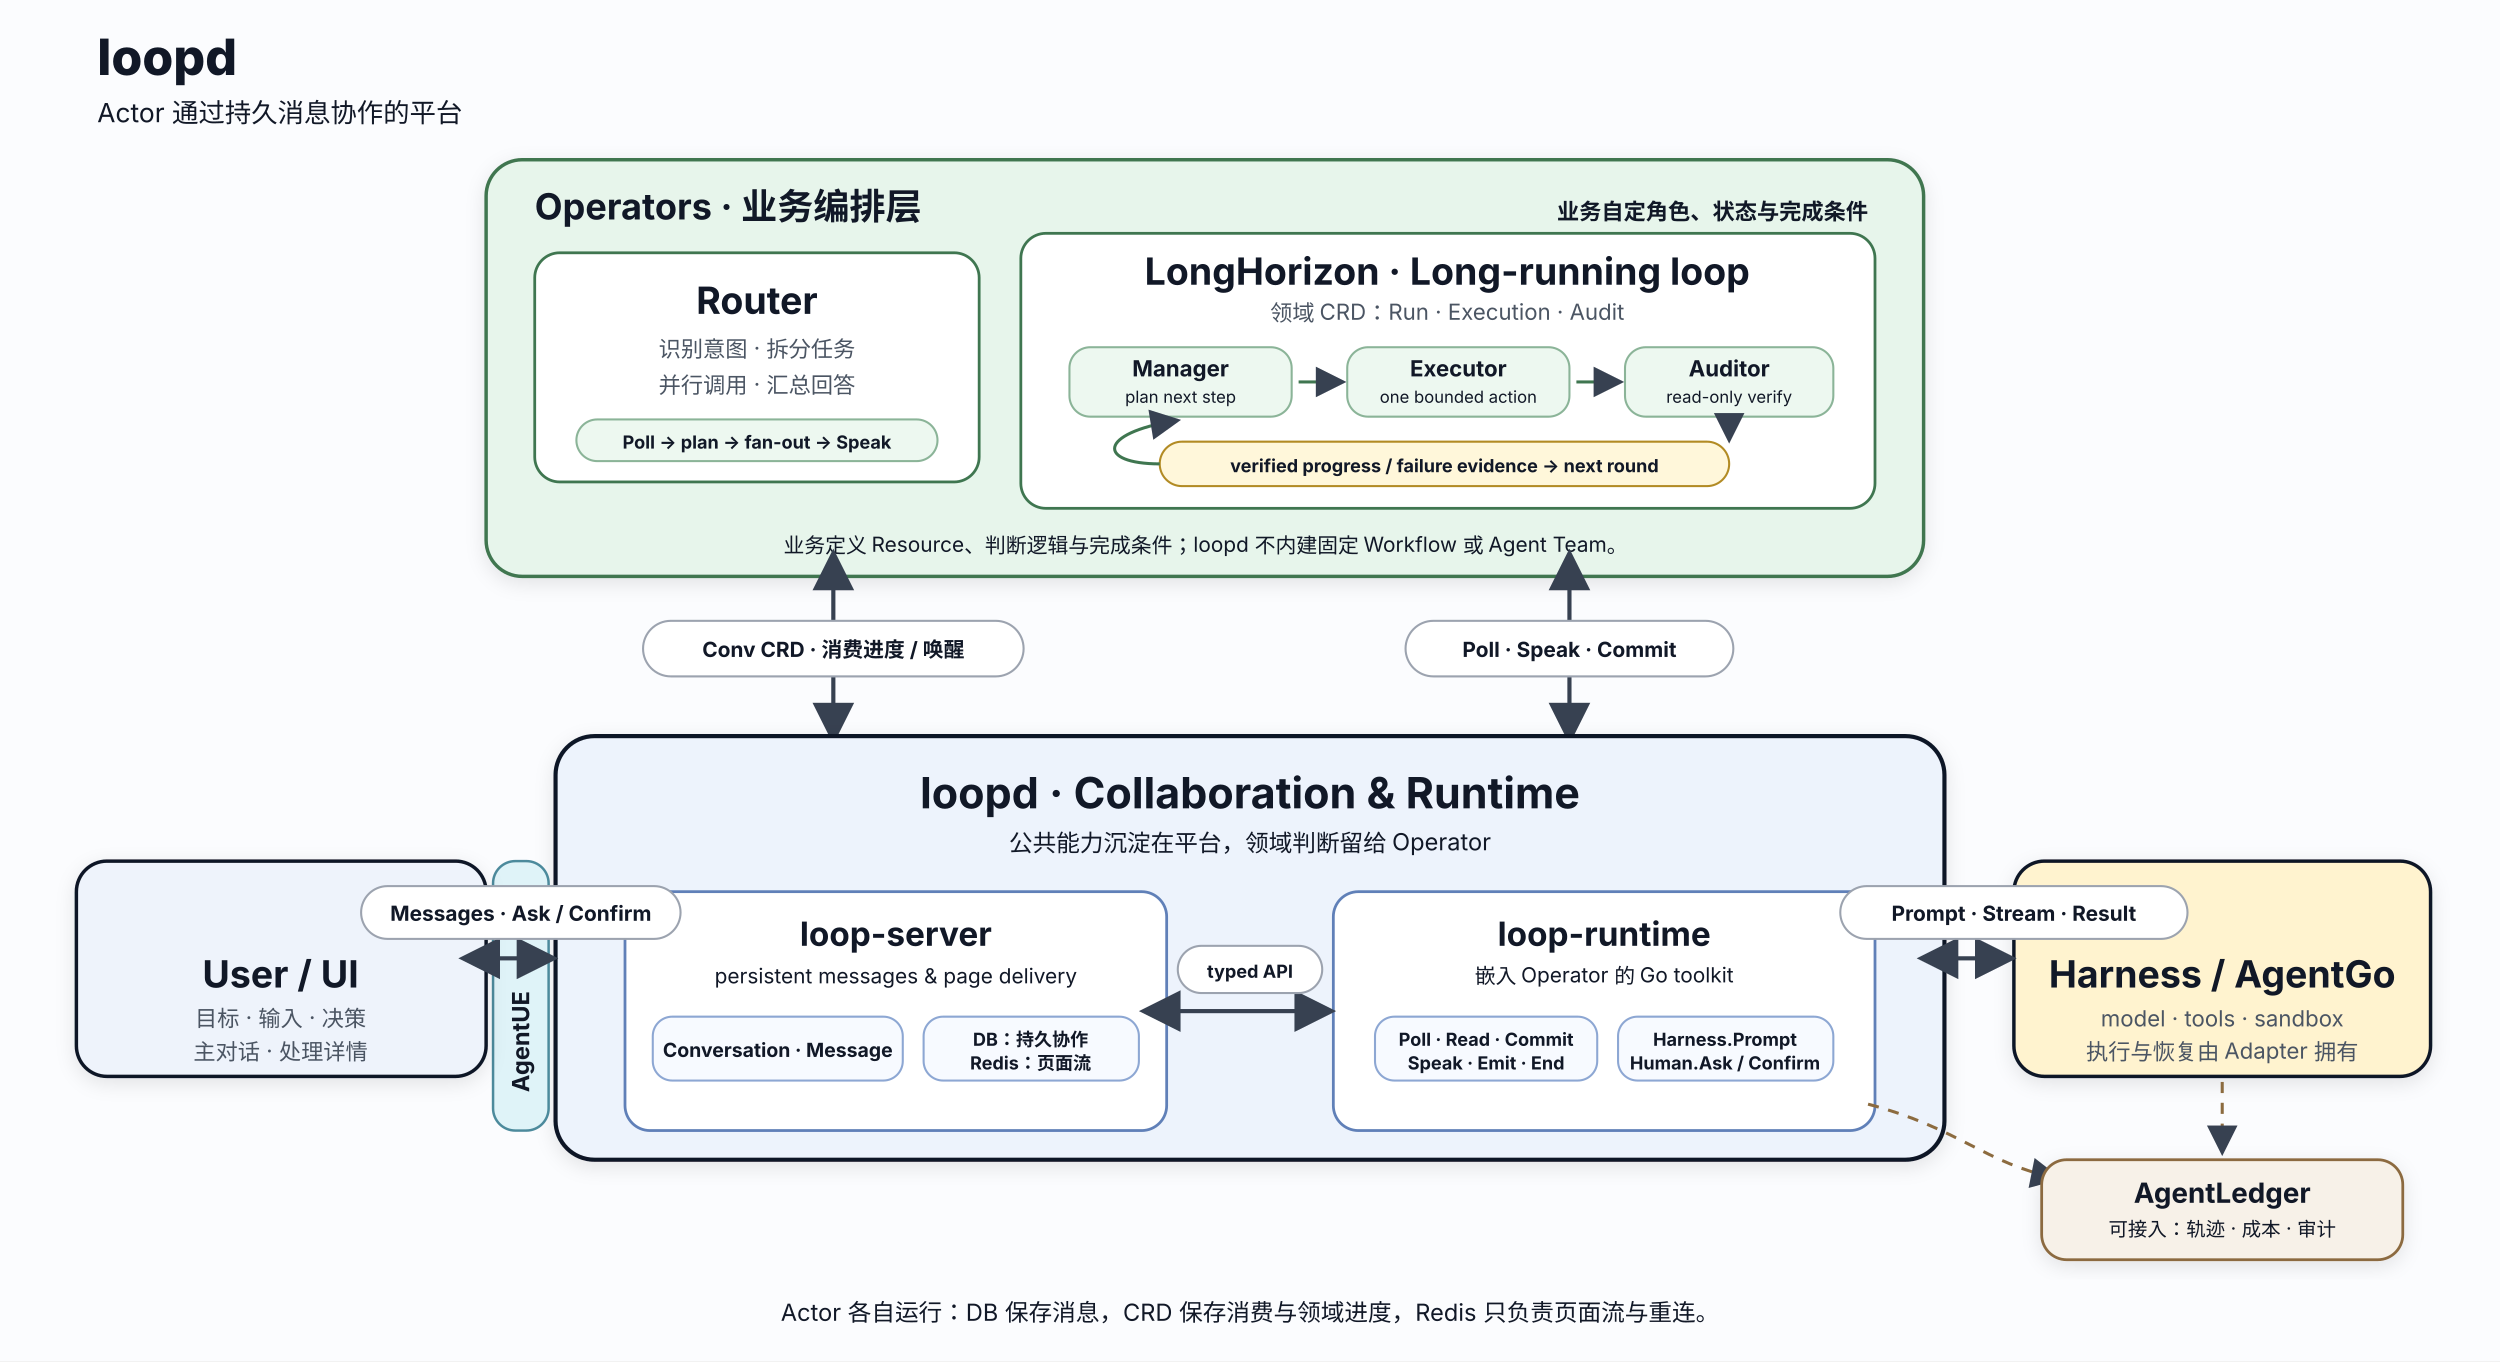
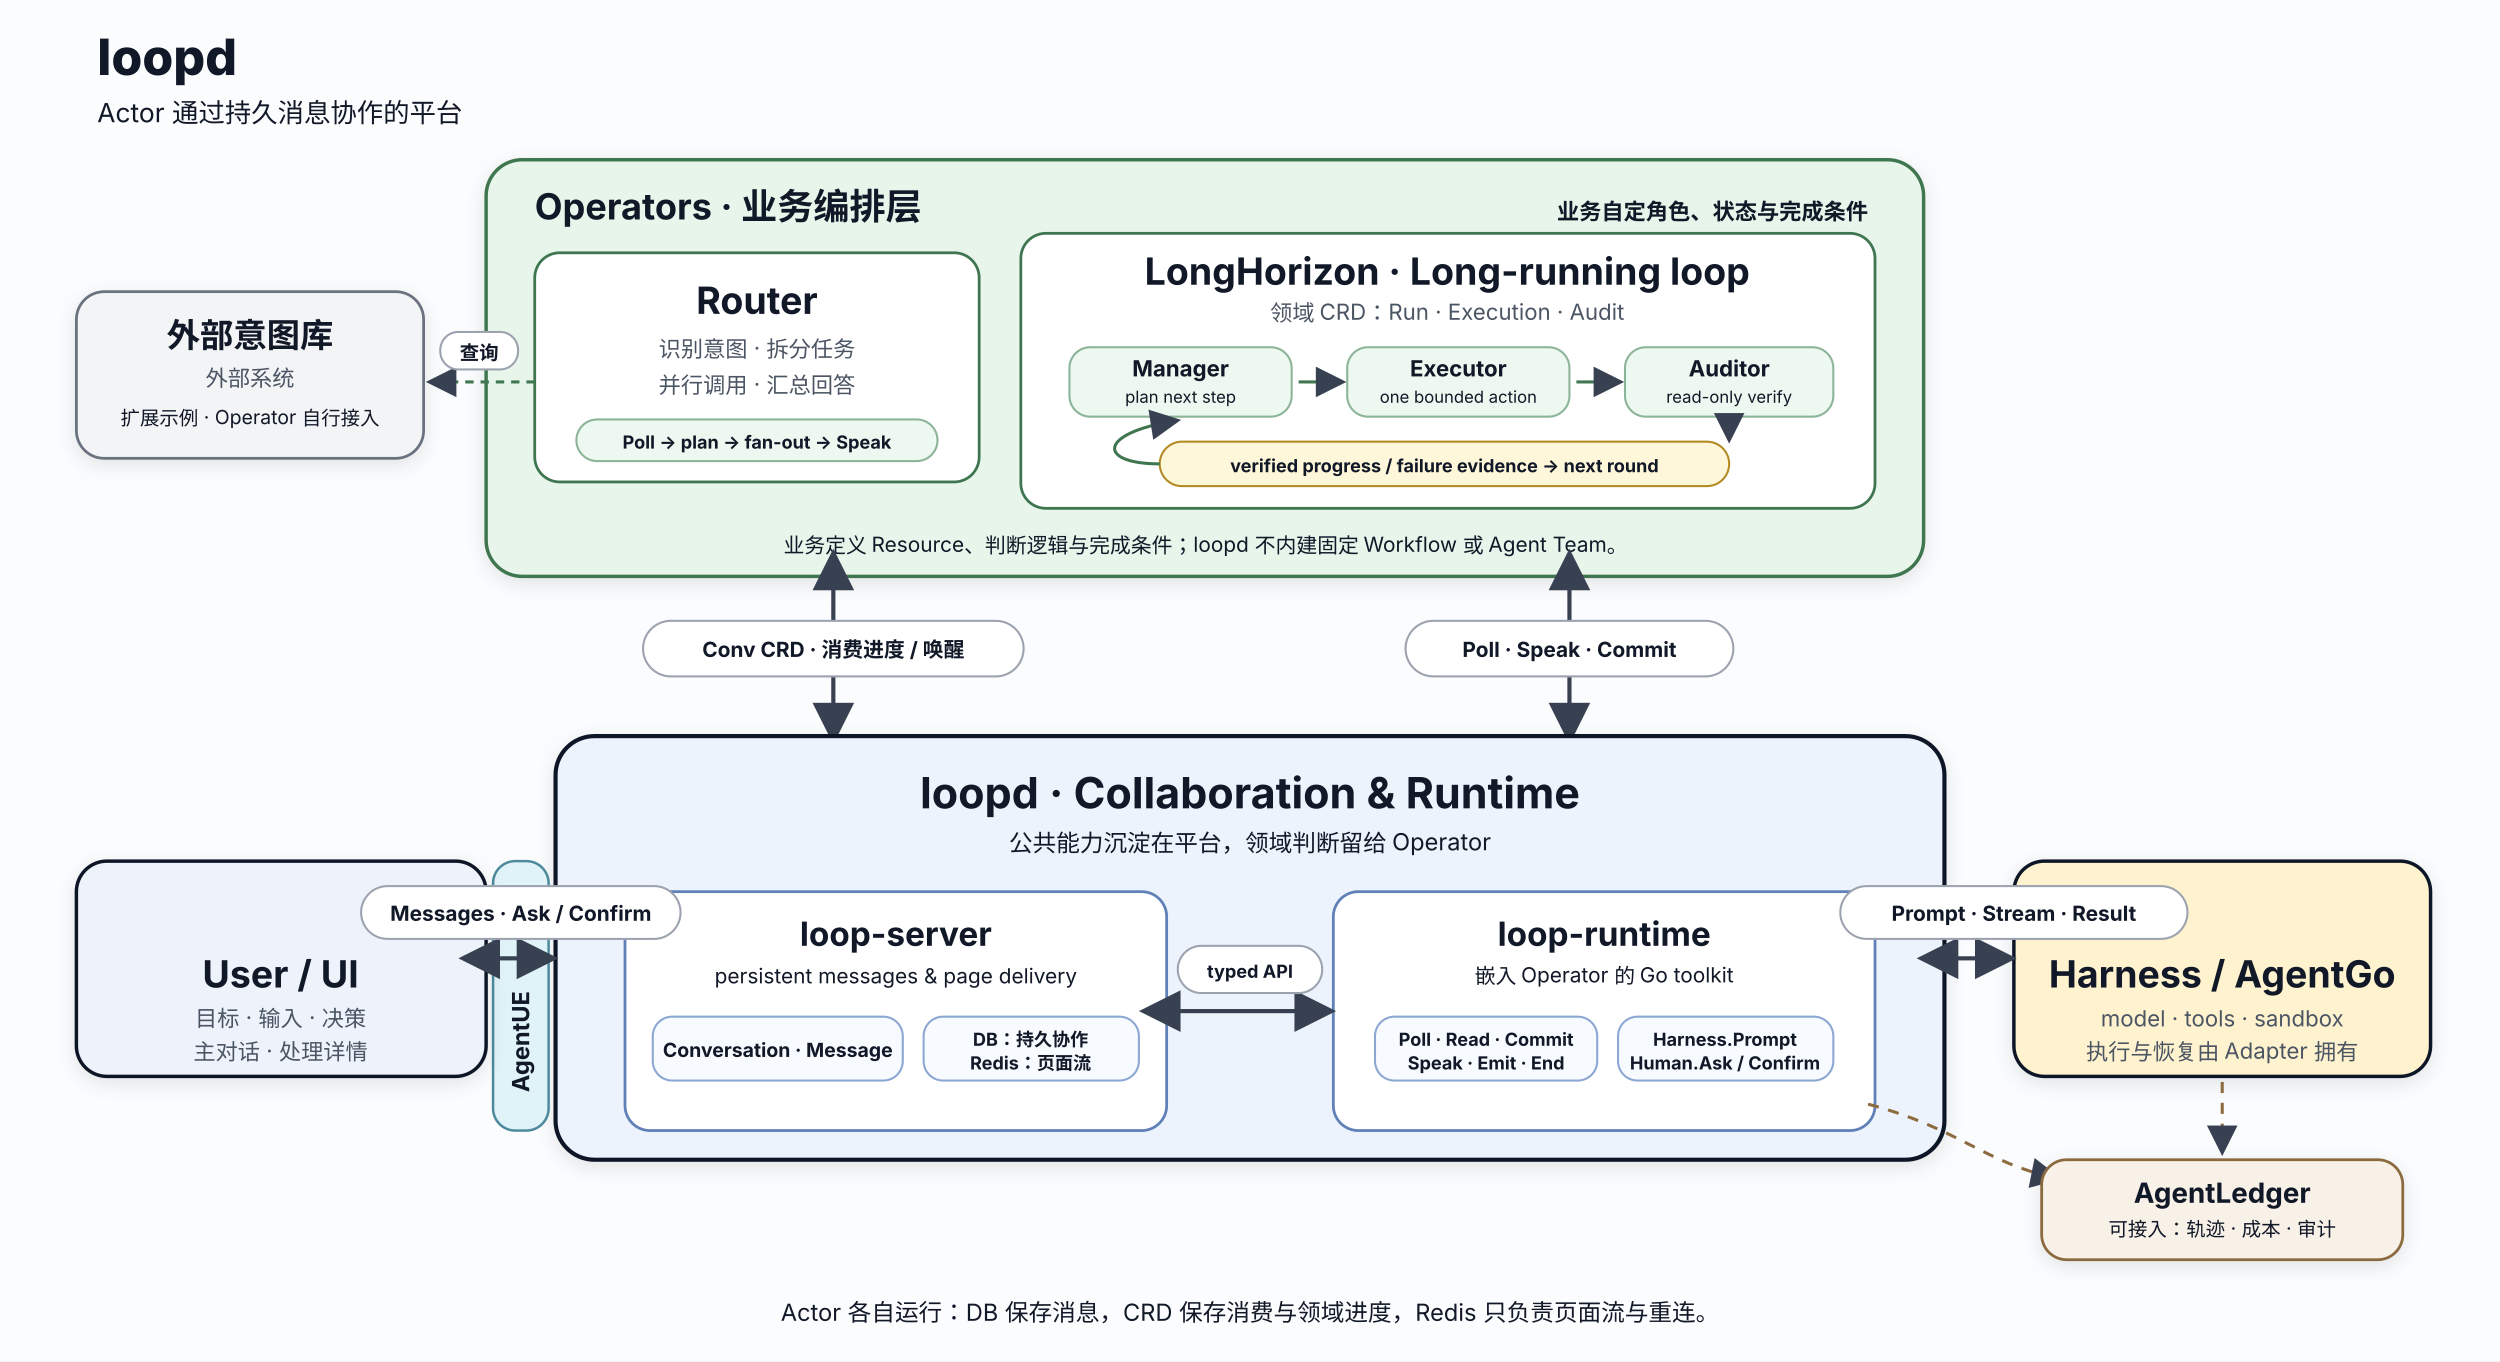
<svg xmlns="http://www.w3.org/2000/svg" width="1800" height="980" viewBox="0 0 1800 980" role="img" aria-labelledby="title desc">
  <defs>
    <filter id="shadow" x="-20%" y="-20%" width="140%" height="140%">
      <feDropShadow dx="0" dy="4" stdDeviation="7" flood-color="#111827" flood-opacity="0.10" />
    </filter>
    <marker id="arrow" markerWidth="10" markerHeight="10" refX="8" refY="5" orient="auto" markerUnits="strokeWidth">
      <path d="M 0 0 L 10 5 L 0 10 z" fill="#374151" />
    </marker>
    <marker id="arrow-start" markerWidth="10" markerHeight="10" refX="2" refY="5" orient="auto-start-reverse" markerUnits="strokeWidth">
      <path d="M 0 0 L 10 5 L 0 10 z" fill="#374151" />
    </marker>
    <style>
      text {
        font-family: Inter, ui-sans-serif, -apple-system, BlinkMacSystemFont, "Segoe UI", "PingFang SC", sans-serif;
        fill: #111827;
      }
      .actor {
        stroke: #111827;
        stroke-width: 2.5;
        filter: url(#shadow);
      }
      .actor-title {
        font-size: 27px;
        font-weight: 720;
        text-anchor: middle;
      }
      .actor-detail {
        font-size: 16px;
        fill: #4b5563;
        text-anchor: middle;
      }
      .port-line {
        stroke: #374151;
        stroke-width: 3;
        marker-start: url(#arrow-start);
        marker-end: url(#arrow);
      }
      .port-pill {
        fill: #ffffff;
        stroke: #9ca3af;
        stroke-width: 1.5;
      }
      .port-label {
        font-size: 15px;
        font-weight: 650;
        text-anchor: middle;
      }
      .operator-card {
        fill: #ffffff;
        stroke: #3f7650;
        stroke-width: 2;
      }
      .operator-node {
        fill: #edf8f0;
        stroke: #8bb498;
        stroke-width: 1.5;
      }
      .operator-flow {
        fill: none;
        stroke: #3f7650;
        stroke-width: 2.2;
        marker-end: url(#arrow);
      }
      .effect-pill {
        fill: #fff7da;
        stroke: #b28b24;
        stroke-width: 1.5;
      }
      .core-card {
        fill: #ffffff;
        stroke: #6080b8;
        stroke-width: 2;
      }
      .core-pill {
        fill: #f7faff;
        stroke: #8da7d3;
        stroke-width: 1.5;
      }
      .ledger-line {
        fill: none;
        stroke: #8c6b3f;
        stroke-width: 2.2;
        stroke-dasharray: 8 7;
        marker-end: url(#arrow);
      }
    </style>
  </defs>
  <rect width="1800" height="980" fill="#fbfcfe" />
  <text x="70" y="54" font-size="36" font-weight="760">loopd</text>
  <text x="70" y="88" font-size="19" fill="#6b7280">Actor 通过持久消息协作的平台</text>
  <rect x="350" y="115" width="1035" height="300" rx="26" fill="#e7f5eb" stroke="#3f7650" stroke-width="2.5" filter="url(#shadow)" />
  <text x="385" y="158" font-size="26" font-weight="720">Operators · 业务编排层</text>
  <text x="1345" y="158" font-size="16" fill="#3f7650" font-weight="650" text-anchor="end">业务自定角色、状态与完成条件</text>
  <rect class="operator-card" x="385" y="182" width="320" height="165" rx="18" />
  <text class="actor-title" x="545" y="226">Router</text>
  <text class="actor-detail" x="545" y="257">识别意图 · 拆分任务</text>
  <text class="actor-detail" x="545" y="283">并行调用 · 汇总回答</text>
  <rect class="operator-node" x="415" y="302" width="260" height="30" rx="15" />
  <text x="545" y="323" font-size="13" font-weight="650" text-anchor="middle">Poll → plan → fan-out → Speak</text>
+   <rect x="55" y="210" width="250" height="120" rx="20" fill="#f3f4f6" stroke="#6b7280" stroke-width="2" filter="url(#shadow)" />
+   <text x="180" y="250" font-size="24" font-weight="700" text-anchor="middle">外部意图库</text>
+   <text class="actor-detail" x="180" y="278">外部系统</text>
+   <text x="180" y="306" font-size="14" fill="#4b5563" text-anchor="middle">扩展示例 · Operator 自行接入</text>
+   <path class="operator-flow" d="M 385 275 H 311" stroke-dasharray="6 5" />
+   <rect class="port-pill" x="317" y="239" width="56" height="27" rx="13" />
+   <text x="345" y="259" font-size="14" font-weight="650" text-anchor="middle">查询</text>
  <rect class="operator-card" x="735" y="168" width="615" height="198" rx="18" />
  <text class="actor-title" x="1042" y="205">LongHorizon · Long-running loop</text>
  <text class="actor-detail" x="1042" y="231">领域 CRD：Run · Execution · Audit</text>
  <rect class="operator-node" x="770" y="250" width="160" height="50" rx="15" />
  <text x="850" y="271" font-size="16" font-weight="700" text-anchor="middle">Manager</text>
  <text x="850" y="290" font-size="12" fill="#4b5563" text-anchor="middle">plan next step</text>
  <line class="operator-flow" x1="935" y1="275" x2="965" y2="275" />
  <rect class="operator-node" x="970" y="250" width="160" height="50" rx="15" />
  <text x="1050" y="271" font-size="16" font-weight="700" text-anchor="middle">Executor</text>
  <text x="1050" y="290" font-size="12" fill="#4b5563" text-anchor="middle">one bounded action</text>
  <line class="operator-flow" x1="1135" y1="275" x2="1165" y2="275" />
  <rect class="operator-node" x="1170" y="250" width="150" height="50" rx="15" />
  <text x="1245" y="271" font-size="16" font-weight="700" text-anchor="middle">Auditor</text>
  <text x="1245" y="290" font-size="12" fill="#4b5563" text-anchor="middle">read-only verify</text>
  <line class="operator-flow" x1="1245" y1="303" x2="1245" y2="315" />
  <rect class="effect-pill" x="835" y="318" width="410" height="32" rx="16" />
  <text x="1040" y="340" font-size="13" font-weight="650" text-anchor="middle">verified progress / failure evidence → next round</text>
  <path class="operator-flow" d="M 835 334 C 790 334, 790 312, 846 303" />
  <text x="868" y="398" font-size="15" fill="#4b5563" text-anchor="middle">业务定义 Resource、判断逻辑与完成条件；loopd 不内建固定 Workflow 或 Agent Team。</text>
  <line class="port-line" x1="600" y1="419" x2="600" y2="530" />
  <rect class="port-pill" x="463" y="447" width="274" height="40" rx="20" />
  <text class="port-label" x="600" y="473">Conv CRD · 消费进度 / 唤醒</text>
  <line class="port-line" x1="1130" y1="419" x2="1130" y2="530" />
  <rect class="port-pill" x="1012" y="447" width="236" height="40" rx="20" />
  <text class="port-label" x="1130" y="473">Poll · Speak · Commit</text>
  <rect x="400" y="530" width="1000" height="305" rx="28" fill="#edf3fc" stroke="#111827" stroke-width="3" filter="url(#shadow)" />
  <text x="900" y="582" font-size="31" font-weight="750" text-anchor="middle">loopd · Collaboration &amp; Runtime</text>
  <text x="900" y="613" font-size="17" fill="#4b5563" text-anchor="middle">公共能力沉淀在平台，领域判断留给 Operator</text>
  <rect class="core-card" x="450" y="642" width="390" height="172" rx="18" />
  <text x="645" y="681" font-size="24" font-weight="720" text-anchor="middle">loop-server</text>
  <text x="645" y="708" font-size="15" fill="#4b5563" text-anchor="middle">persistent messages &amp; page delivery</text>
  <rect class="core-pill" x="470" y="732" width="180" height="46" rx="14" />
  <text x="560" y="761" font-size="14" font-weight="650" text-anchor="middle">Conversation · Message</text>
  <rect class="core-pill" x="665" y="732" width="155" height="46" rx="14" />
  <text x="742" y="753" font-size="13" font-weight="650" text-anchor="middle">DB：持久协作</text>
  <text x="742" y="770" font-size="13" font-weight="650" text-anchor="middle">Redis：页面流</text>
  <rect class="core-card" x="960" y="642" width="390" height="172" rx="18" />
  <text x="1155" y="681" font-size="24" font-weight="720" text-anchor="middle">loop-runtime</text>
  <text x="1155" y="708" font-size="15" fill="#4b5563" text-anchor="middle">嵌入 Operator 的 Go toolkit</text>
  <rect class="core-pill" x="990" y="732" width="160" height="46" rx="14" />
  <text x="1070" y="753" font-size="13" font-weight="650" text-anchor="middle">Poll · Read · Commit</text>
  <text x="1070" y="770" font-size="13" font-weight="650" text-anchor="middle">Speak · Emit · End</text>
  <rect class="core-pill" x="1165" y="732" width="155" height="46" rx="14" />
  <text x="1242" y="753" font-size="13" font-weight="650" text-anchor="middle">Harness.Prompt</text>
  <text x="1242" y="770" font-size="13" font-weight="650" text-anchor="middle">Human.Ask / Confirm</text>
  <line class="port-line" x1="844" y1="728" x2="956" y2="728" />
  <rect class="port-pill" x="848" y="681" width="104" height="34" rx="17" />
  <text x="900" y="704" font-size="13" font-weight="650" text-anchor="middle">typed API</text>
  <rect x="355" y="620" width="40" height="194" rx="16" fill="#dff3f8" stroke="#4c8a9c" stroke-width="1.8" />
  <text x="375" y="756" font-size="17" font-weight="700" text-anchor="middle" transform="rotate(-90 375 750)">AgentUE</text>
  <rect class="actor" x="55" y="620" width="295" height="155" rx="22" fill="#eef3fb" />
  <text class="actor-title" x="202" y="711">User / UI</text>
  <text class="actor-detail" x="202" y="739">目标 · 输入 · 决策</text>
  <text class="actor-detail" x="202" y="763">主对话 · 处理详情</text>
  <line class="port-line" x1="354" y1="690" x2="396" y2="690" />
  <rect class="port-pill" x="260" y="638" width="230" height="38" rx="19" />
  <text class="port-label" x="375" y="663">Messages · Ask / Confirm</text>
  <rect class="actor" x="1450" y="620" width="300" height="155" rx="22" fill="#fff3cf" />
  <text class="actor-title" x="1600" y="711">Harness / AgentGo</text>
  <text class="actor-detail" x="1600" y="739">model · tools · sandbox</text>
  <text class="actor-detail" x="1600" y="763">执行与恢复由 Adapter 拥有</text>
  <line class="port-line" x1="1404" y1="690" x2="1446" y2="690" />
  <rect class="port-pill" x="1325" y="638" width="250" height="38" rx="19" />
  <text class="port-label" x="1450" y="663">Prompt · Stream · Result</text>
  <path class="ledger-line" d="M 1345 795 C 1410 812, 1430 838, 1480 848" />
  <line class="ledger-line" x1="1600" y1="779" x2="1600" y2="828" />
  <rect x="1470" y="835" width="260" height="72" rx="18" fill="#f7f1e8" stroke="#8c6b3f" stroke-width="2" filter="url(#shadow)" />
  <text x="1600" y="866" font-size="20" font-weight="700" text-anchor="middle">AgentLedger</text>
  <text x="1600" y="890" font-size="14" fill="#4b5563" text-anchor="middle">可接入：轨迹 · 成本 · 审计</text>
  <text x="900" y="951" font-size="17" fill="#6b7280" text-anchor="middle">Actor 各自运行：DB 保存消息，CRD 保存消费与领域进度，Redis 只负责页面流与重连。</text>
</svg>
